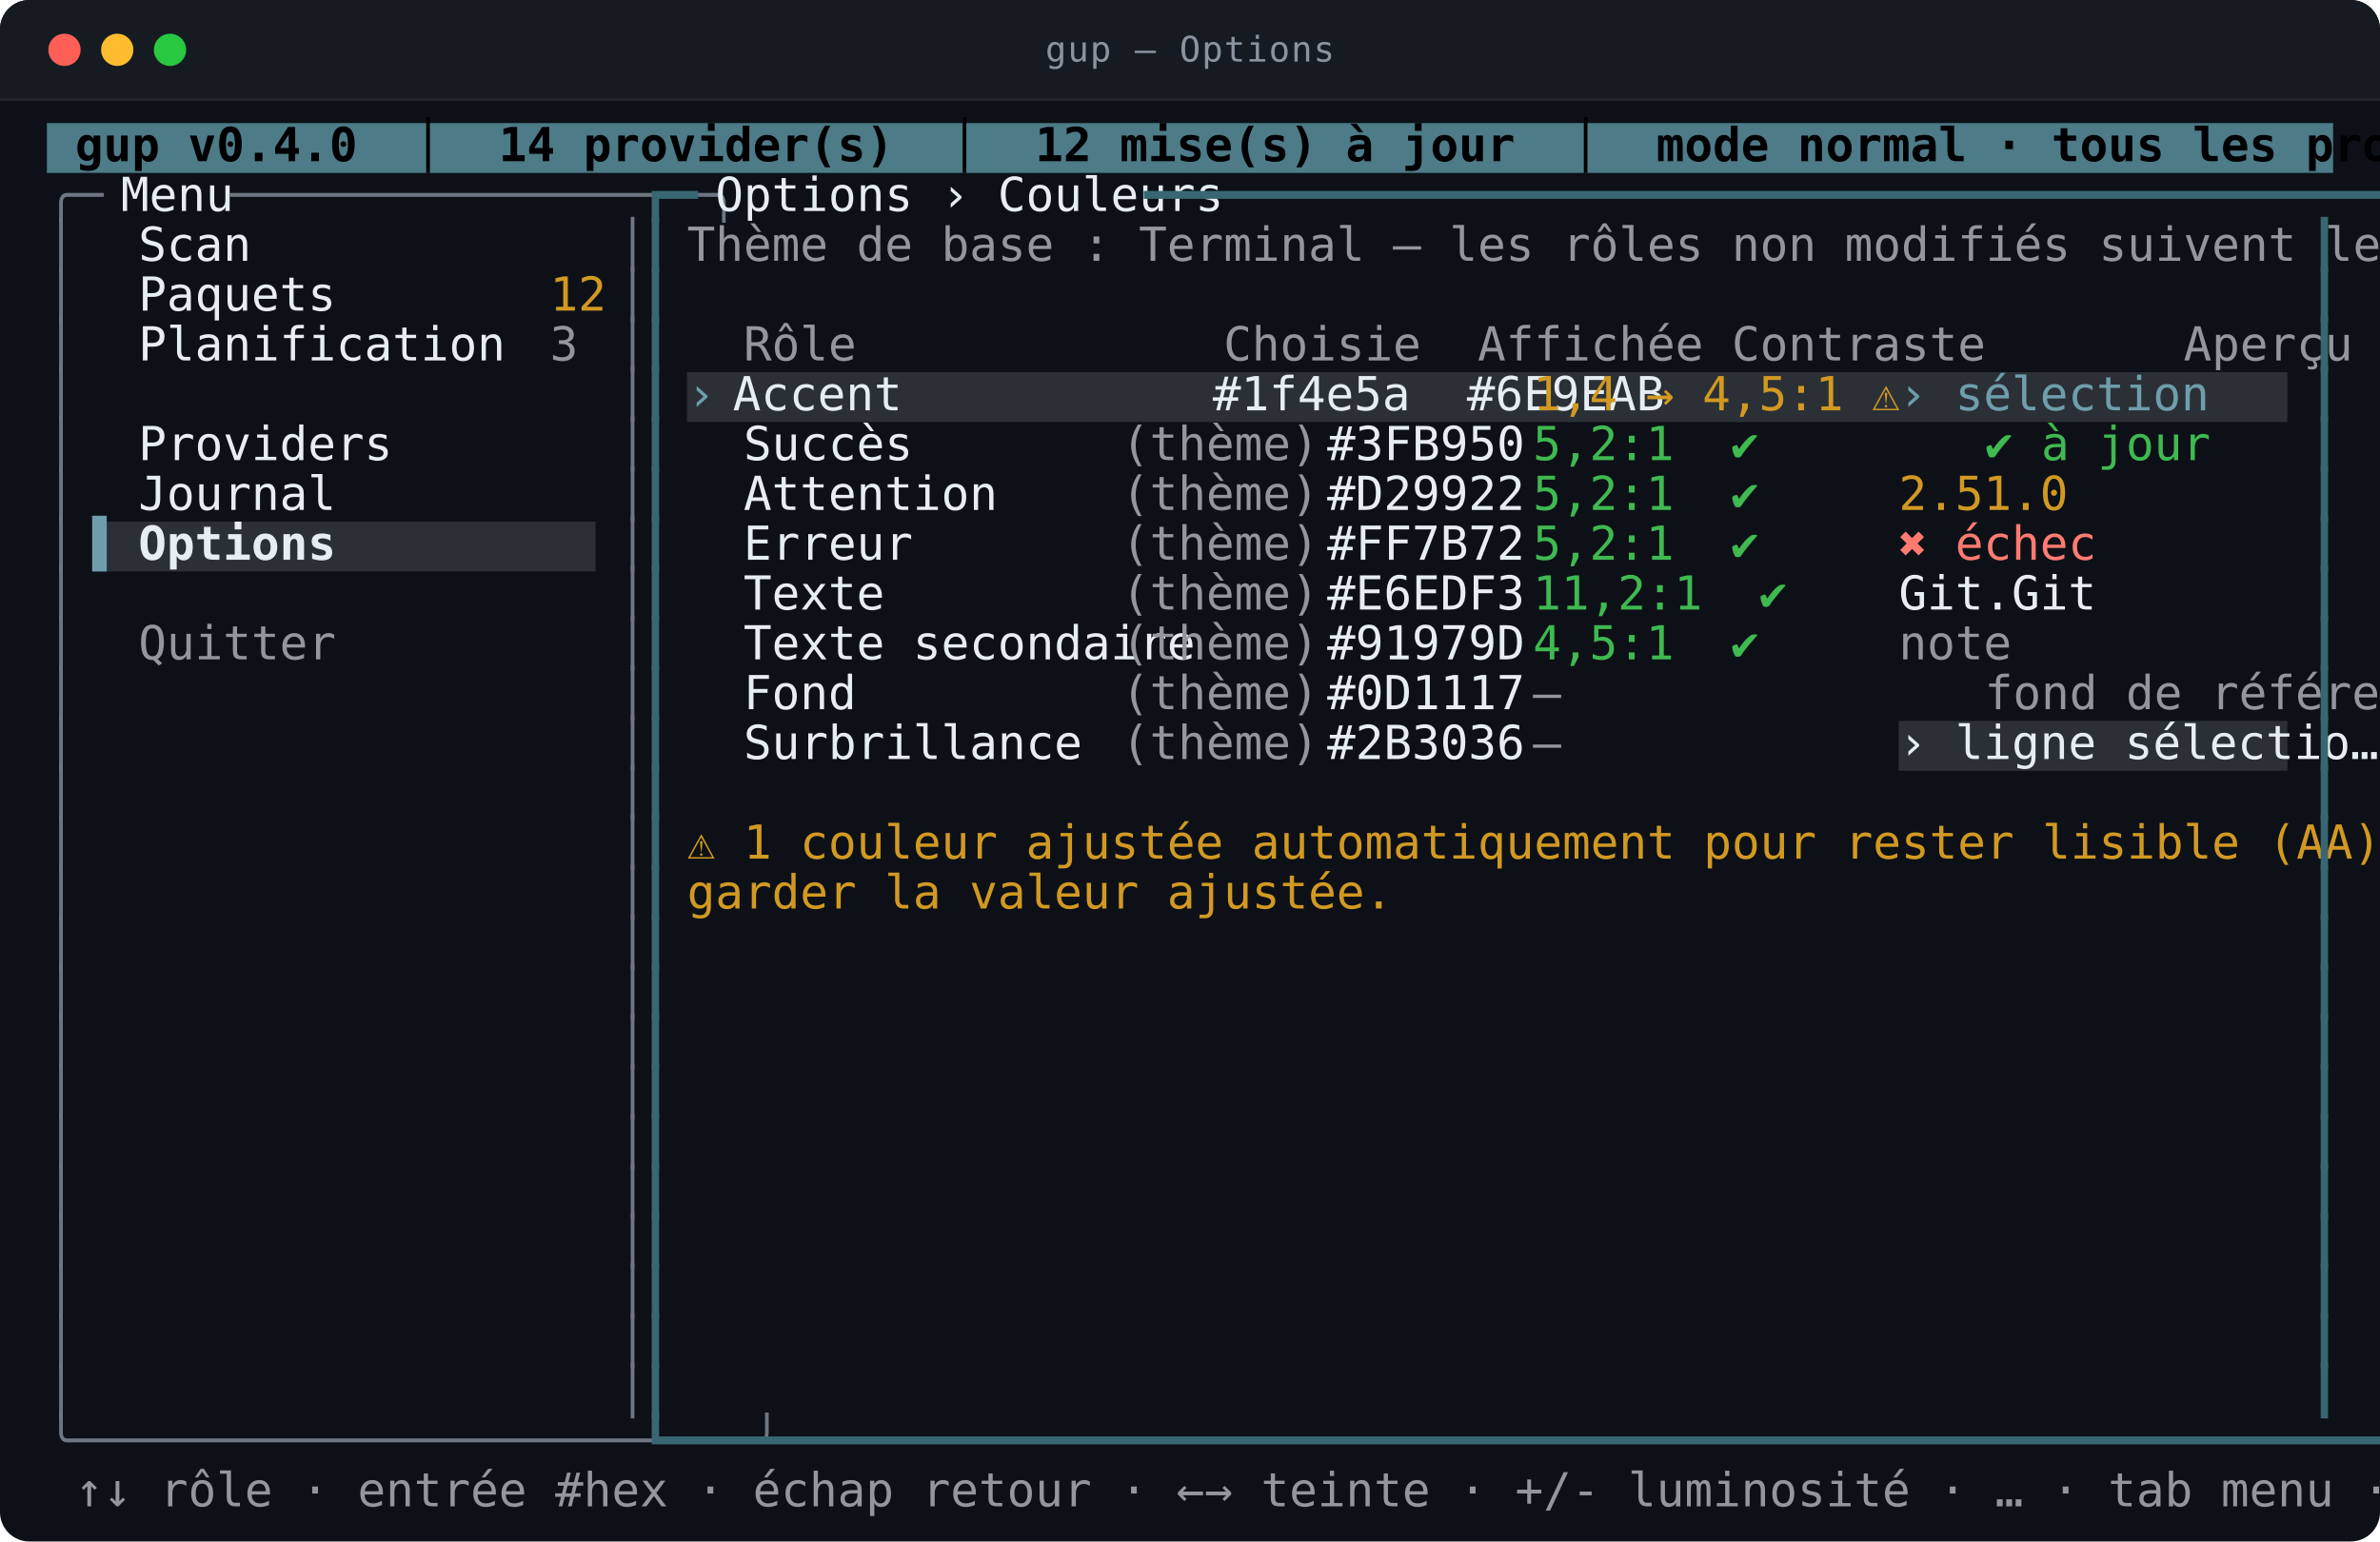
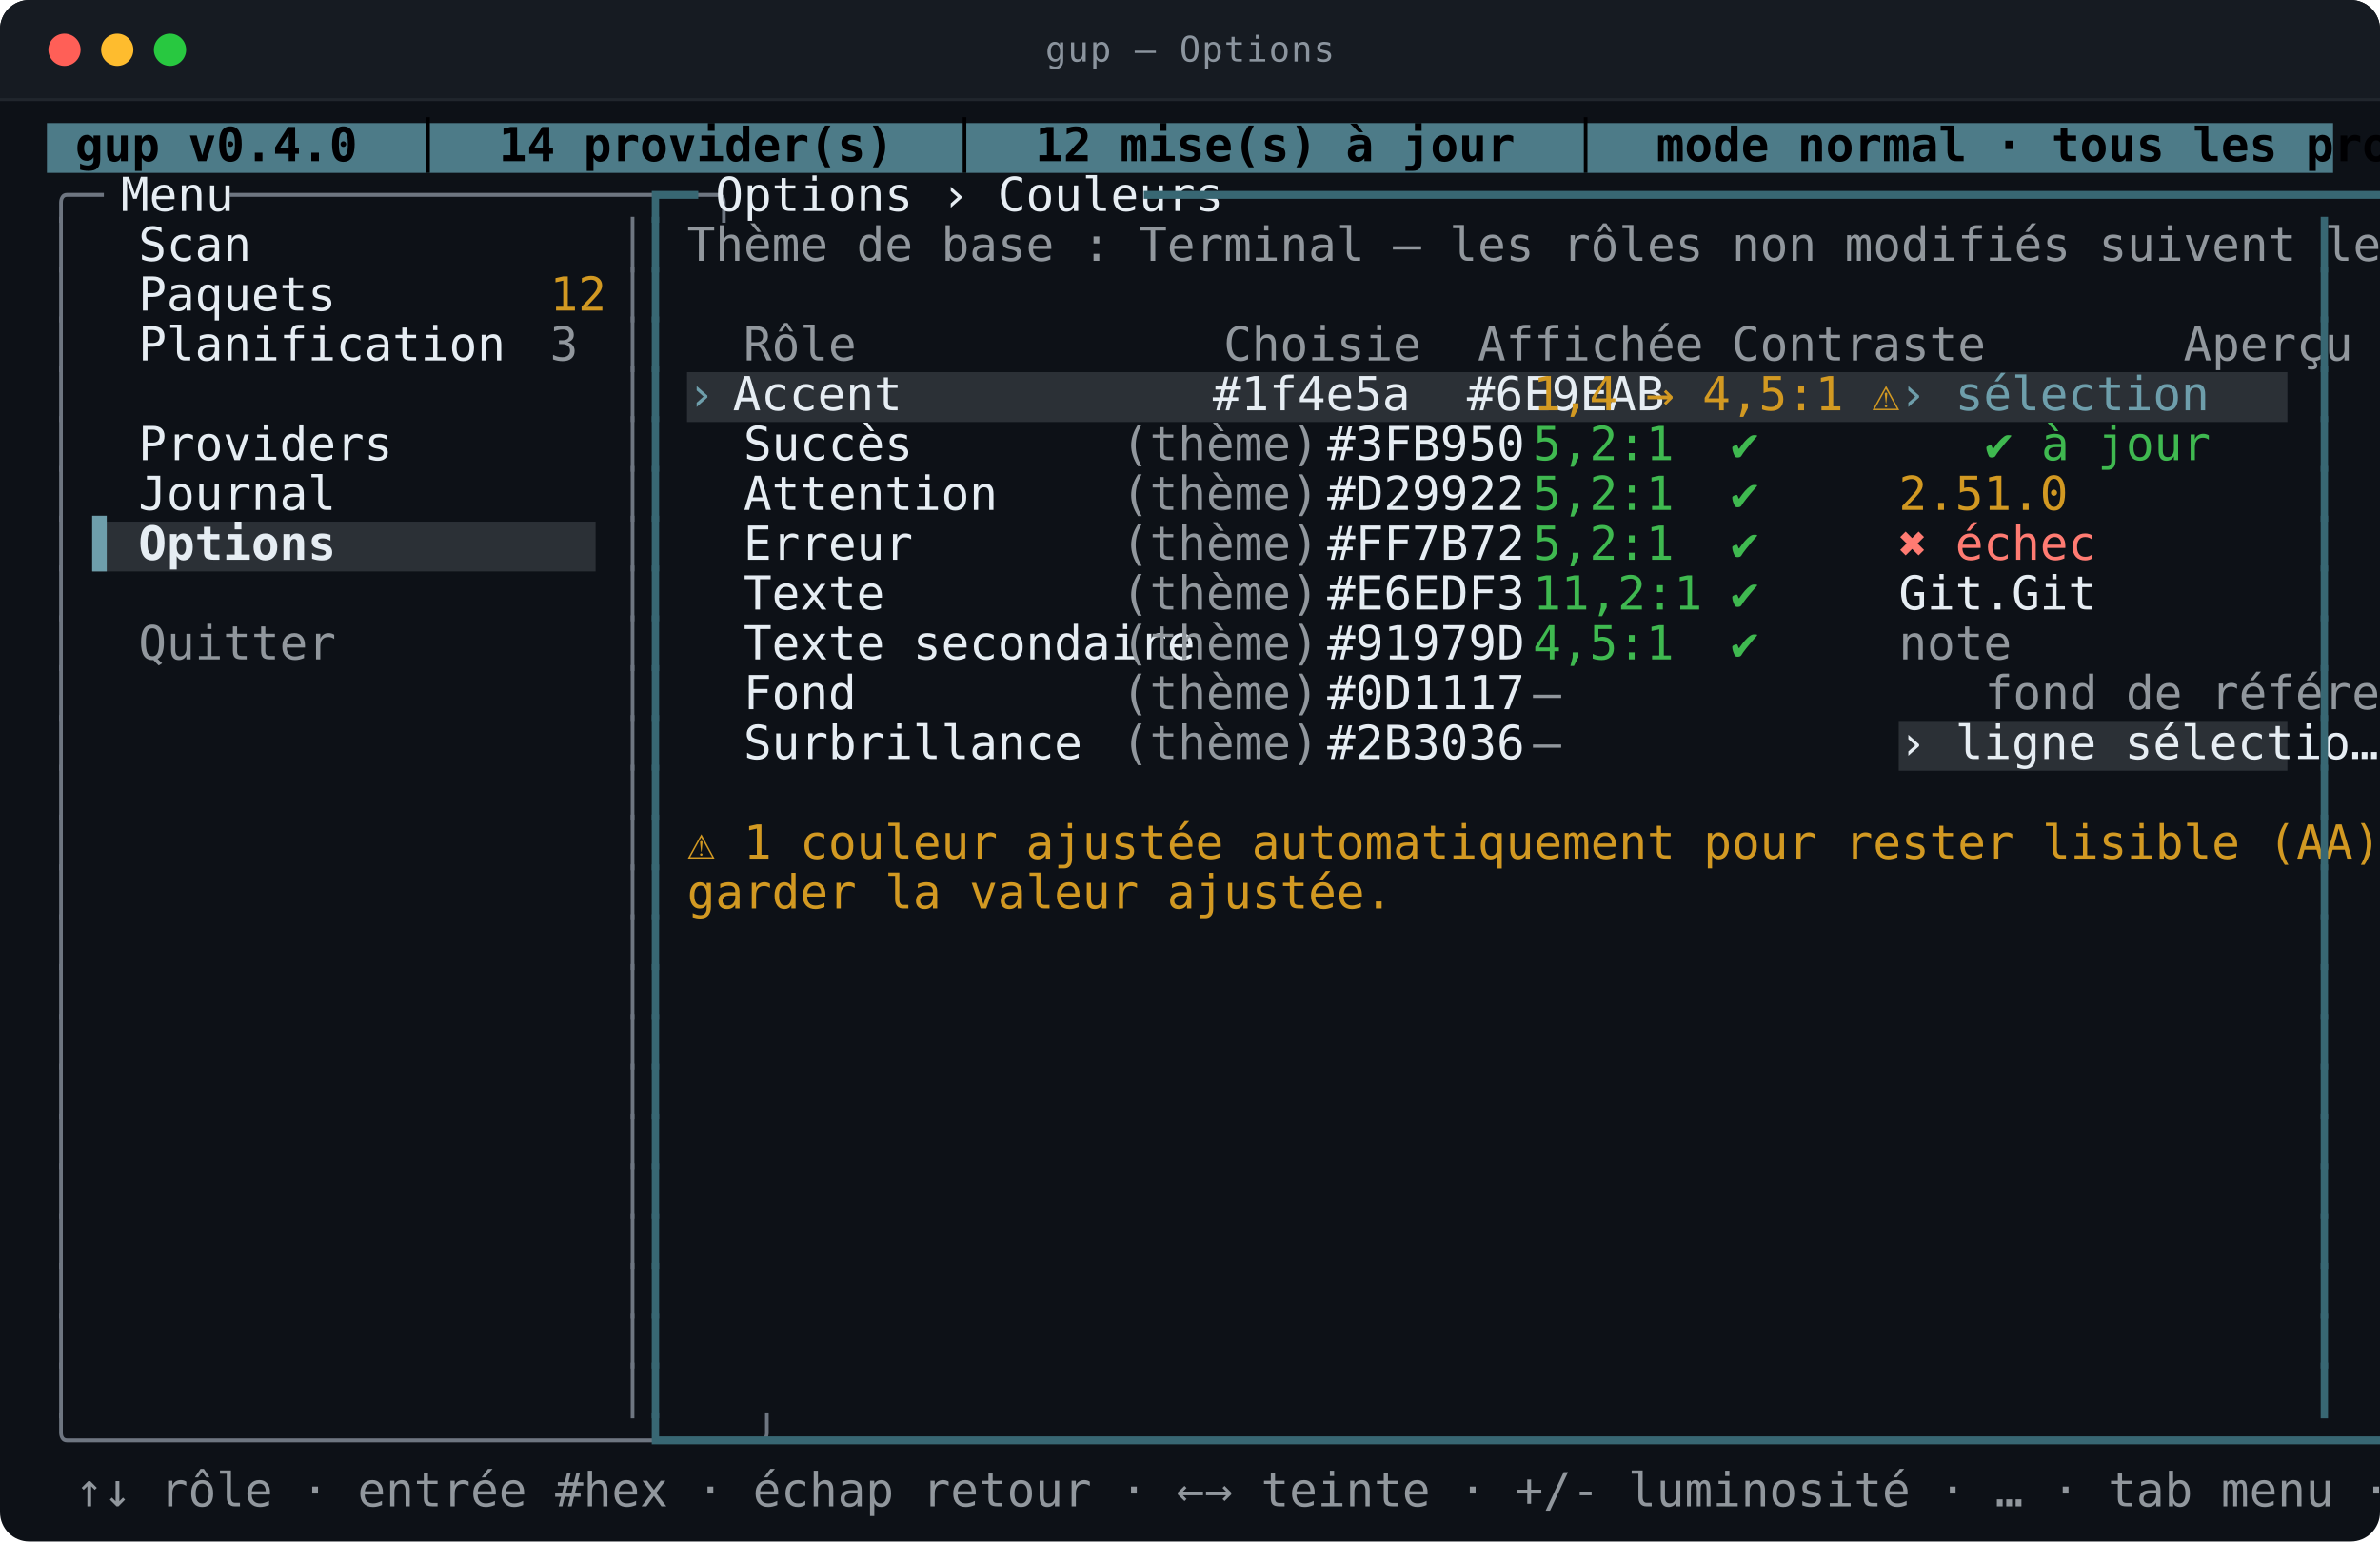
<svg xmlns="http://www.w3.org/2000/svg" viewBox="0 0 812.0 526.0" width="812.0" height="526.0" role="img" aria-labelledby="t d">
  <style>
text{font-family:ui-monospace,SFMono-Regular,"SF Mono",Menlo,Consolas,"DejaVu Sans Mono",monospace;font-size:16px}
.t{font-size:12px;letter-spacing:.4px;fill:#8b949e}
.b{font-weight:700}
.i{font-style:italic}
.u{text-decoration:underline}
.s{text-decoration:line-through}
.us{text-decoration:underline line-through}
.d{opacity:0.62}
.c0{fill:#4d7b88}
.c1{fill:#2b3036}
.c2{fill:#000002}
.c3{fill:#6e7681}
.c4{fill:#e6edf3}
.c5{fill:#386773}
.c6{fill:#91979d}
.c7{fill:#d29922}
.c8{fill:#6e9eab}
.c9{fill:#3fb950}
.c10{fill:#ff7b72}
</style>
  <rect y="0.0" width="812.0" height="526.0" rx="10.0" fill="#0d1117" />
  <rect y="0.0" width="812.0" height="34.0" rx="10.0" fill="#161b22" />
  <rect y="24.0" width="812.0" height="10.0" fill="#161b22" />
  <line x1="0.0" y1="34.0" x2="812.0" y2="34.0" stroke="#21262d" />
  <circle cx="22.0" cy="17.0" r="5.5" fill="#ff5f57" />
  <circle cx="40.0" cy="17.0" r="5.5" fill="#febc2e" />
  <circle cx="58.0" cy="17.0" r="5.5" fill="#28c840" />
  <text class="t" x="406.0" y="21.0" text-anchor="middle">gup — Options</text>
  <rect class="c0" x="16.0" y="42.0" width="780.0" height="17.0" />
  <rect class="c1" x="234.4" y="127.0" width="546.0" height="17.0" />
  <rect class="c1" x="31.6" y="178.0" width="171.6" height="17.0" />
  <rect class="c1" x="647.8" y="246.0" width="132.6" height="17.0" />
  <text class="c2 b" x="16.0" y="55.0" textLength="694.2" lengthAdjust="spacingAndGlyphs" xml:space="preserve"> gup v0.4.0  │  14 provider(s)  │  12 mise(s) à jour  │  mode normal · tous les providers</text>
  <text class="c3" x="16.0" y="72.0" textLength="15.6" lengthAdjust="spacingAndGlyphs" xml:space="preserve">╭─</text>
  <text class="c4" x="31.6" y="72.0" textLength="46.8" lengthAdjust="spacingAndGlyphs" xml:space="preserve"> Menu </text>
  <text class="c3" x="78.4" y="72.0" textLength="140.4" lengthAdjust="spacingAndGlyphs" xml:space="preserve">─────────────────╮</text>
  <text class="c5" x="218.8" y="72.0" textLength="15.6" lengthAdjust="spacingAndGlyphs" xml:space="preserve">┏━</text>
  <text class="c4" x="234.4" y="72.0" textLength="156.0" lengthAdjust="spacingAndGlyphs" xml:space="preserve"> Options › Couleurs </text>
  <text class="c5" x="390.4" y="72.0" textLength="405.6" lengthAdjust="spacingAndGlyphs" xml:space="preserve">━━━━━━━━━━━━━━━━━━━━━━━━━━━━━━━━━━━━━━━━━━━━━━━━━━━┓</text>
  <text class="c3" x="16.0" y="89.0" textLength="7.8" lengthAdjust="spacingAndGlyphs" xml:space="preserve">│</text>
  <text class="c4" x="47.2" y="89.0" textLength="140.4" lengthAdjust="spacingAndGlyphs" xml:space="preserve">Scan              </text>
  <text class="c3" x="211.0" y="89.0" textLength="7.8" lengthAdjust="spacingAndGlyphs" xml:space="preserve">│</text>
  <text class="c5" x="218.8" y="89.0" textLength="7.8" lengthAdjust="spacingAndGlyphs" xml:space="preserve">┃</text>
  <text class="c6" x="234.4" y="89.0" textLength="522.6" lengthAdjust="spacingAndGlyphs" xml:space="preserve">Thème de base : Terminal — les rôles non modifiés suivent le thème.</text>
  <text class="c5" x="788.2" y="89.0" textLength="7.8" lengthAdjust="spacingAndGlyphs" xml:space="preserve">┃</text>
  <text class="c3" x="16.0" y="106.0" textLength="7.8" lengthAdjust="spacingAndGlyphs" xml:space="preserve">│</text>
  <text class="c4" x="47.2" y="106.0" textLength="140.4" lengthAdjust="spacingAndGlyphs" xml:space="preserve">Paquets           </text>
  <text class="c7" x="187.6" y="106.0" textLength="15.6" lengthAdjust="spacingAndGlyphs" xml:space="preserve">12</text>
  <text class="c3" x="211.0" y="106.0" textLength="7.8" lengthAdjust="spacingAndGlyphs" xml:space="preserve">│</text>
  <text class="c5" x="218.8" y="106.0" textLength="7.8" lengthAdjust="spacingAndGlyphs" xml:space="preserve">┃</text>
  <text class="c5" x="788.2" y="106.0" textLength="7.8" lengthAdjust="spacingAndGlyphs" xml:space="preserve">┃</text>
  <text class="c3" x="16.0" y="123.0" textLength="7.8" lengthAdjust="spacingAndGlyphs" xml:space="preserve">│</text>
  <text class="c4" x="47.2" y="123.0" textLength="140.4" lengthAdjust="spacingAndGlyphs" xml:space="preserve">Planification     </text>
  <text class="c6" x="187.6" y="123.0" textLength="7.8" lengthAdjust="spacingAndGlyphs" xml:space="preserve">3</text>
  <text class="c3" x="211.0" y="123.0" textLength="7.8" lengthAdjust="spacingAndGlyphs" xml:space="preserve">│</text>
  <text class="c5" x="218.8" y="123.0" textLength="7.8" lengthAdjust="spacingAndGlyphs" xml:space="preserve">┃</text>
  <text class="c6" x="234.4" y="123.0" textLength="460.2" lengthAdjust="spacingAndGlyphs" xml:space="preserve">  Rôle             Choisie  Affichée Contraste       Aperçu</text>
  <text class="c5" x="788.2" y="123.0" textLength="7.8" lengthAdjust="spacingAndGlyphs" xml:space="preserve">┃</text>
  <text class="c3" x="16.0" y="140.0" textLength="7.8" lengthAdjust="spacingAndGlyphs" xml:space="preserve">│</text>
  <text class="c3" x="211.0" y="140.0" textLength="7.8" lengthAdjust="spacingAndGlyphs" xml:space="preserve">│</text>
  <text class="c5" x="218.8" y="140.0" textLength="7.8" lengthAdjust="spacingAndGlyphs" xml:space="preserve">┃</text>
  <text class="c8" x="234.4" y="140.0" textLength="15.6" lengthAdjust="spacingAndGlyphs" xml:space="preserve">› </text>
  <text class="c4" x="250.0" y="140.0" textLength="273.0" lengthAdjust="spacingAndGlyphs" xml:space="preserve">Accent           #1f4e5a  #6E9EAB  </text>
  <text class="c7" x="523.0" y="140.0" textLength="124.8" lengthAdjust="spacingAndGlyphs" xml:space="preserve">1,4 → 4,5:1 ⚠   </text>
  <text class="c8" x="647.8" y="140.0" textLength="85.8" lengthAdjust="spacingAndGlyphs" xml:space="preserve">› sélection</text>
  <text class="c5" x="788.2" y="140.0" textLength="7.8" lengthAdjust="spacingAndGlyphs" xml:space="preserve">┃</text>
  <text class="c3" x="16.0" y="157.0" textLength="7.8" lengthAdjust="spacingAndGlyphs" xml:space="preserve">│</text>
  <text class="c4" x="47.2" y="157.0" textLength="140.4" lengthAdjust="spacingAndGlyphs" xml:space="preserve">Providers         </text>
  <text class="c3" x="211.0" y="157.0" textLength="7.8" lengthAdjust="spacingAndGlyphs" xml:space="preserve">│</text>
  <text class="c5" x="218.8" y="157.0" textLength="7.8" lengthAdjust="spacingAndGlyphs" xml:space="preserve">┃</text>
  <text class="c4" x="234.4" y="157.0" textLength="148.2" lengthAdjust="spacingAndGlyphs" xml:space="preserve">  Succès           </text>
  <text class="c6" x="382.6" y="157.0" textLength="70.2" lengthAdjust="spacingAndGlyphs" xml:space="preserve">(thème)  </text>
  <text class="c4" x="452.8" y="157.0" textLength="70.2" lengthAdjust="spacingAndGlyphs" xml:space="preserve">#3FB950  </text>
  <text class="c9" x="523.0" y="157.0" textLength="187.2" lengthAdjust="spacingAndGlyphs" xml:space="preserve">5,2:1  ✔        ✔ à jour</text>
  <text class="c5" x="788.2" y="157.0" textLength="7.8" lengthAdjust="spacingAndGlyphs" xml:space="preserve">┃</text>
  <text class="c3" x="16.0" y="174.0" textLength="7.8" lengthAdjust="spacingAndGlyphs" xml:space="preserve">│</text>
  <text class="c4" x="47.2" y="174.0" textLength="140.4" lengthAdjust="spacingAndGlyphs" xml:space="preserve">Journal           </text>
  <text class="c3" x="211.0" y="174.0" textLength="7.8" lengthAdjust="spacingAndGlyphs" xml:space="preserve">│</text>
  <text class="c5" x="218.8" y="174.0" textLength="7.8" lengthAdjust="spacingAndGlyphs" xml:space="preserve">┃</text>
  <text class="c4" x="234.4" y="174.0" textLength="148.2" lengthAdjust="spacingAndGlyphs" xml:space="preserve">  Attention        </text>
  <text class="c6" x="382.6" y="174.0" textLength="70.2" lengthAdjust="spacingAndGlyphs" xml:space="preserve">(thème)  </text>
  <text class="c4" x="452.8" y="174.0" textLength="70.2" lengthAdjust="spacingAndGlyphs" xml:space="preserve">#D29922  </text>
  <text class="c9" x="523.0" y="174.0" textLength="124.8" lengthAdjust="spacingAndGlyphs" xml:space="preserve">5,2:1  ✔        </text>
  <text class="c7" x="647.8" y="174.0" textLength="46.8" lengthAdjust="spacingAndGlyphs" xml:space="preserve">2.51.0</text>
  <text class="c5" x="788.2" y="174.0" textLength="7.8" lengthAdjust="spacingAndGlyphs" xml:space="preserve">┃</text>
  <text class="c3" x="16.0" y="191.0" textLength="7.8" lengthAdjust="spacingAndGlyphs" xml:space="preserve">│</text>
  <text class="c8" x="31.6" y="191.0" textLength="15.6" lengthAdjust="spacingAndGlyphs" xml:space="preserve">▌ </text>
  <text class="c4 b" x="47.2" y="191.0" textLength="140.4" lengthAdjust="spacingAndGlyphs" xml:space="preserve">Options           </text>
  <text class="c3" x="211.0" y="191.0" textLength="7.8" lengthAdjust="spacingAndGlyphs" xml:space="preserve">│</text>
  <text class="c5" x="218.8" y="191.0" textLength="7.8" lengthAdjust="spacingAndGlyphs" xml:space="preserve">┃</text>
  <text class="c4" x="234.4" y="191.0" textLength="148.2" lengthAdjust="spacingAndGlyphs" xml:space="preserve">  Erreur           </text>
  <text class="c6" x="382.6" y="191.0" textLength="70.2" lengthAdjust="spacingAndGlyphs" xml:space="preserve">(thème)  </text>
  <text class="c4" x="452.8" y="191.0" textLength="70.2" lengthAdjust="spacingAndGlyphs" xml:space="preserve">#FF7B72  </text>
  <text class="c9" x="523.0" y="191.0" textLength="124.8" lengthAdjust="spacingAndGlyphs" xml:space="preserve">5,2:1  ✔        </text>
  <text class="c10" x="647.8" y="191.0" textLength="54.6" lengthAdjust="spacingAndGlyphs" xml:space="preserve">✖ échec</text>
  <text class="c5" x="788.2" y="191.0" textLength="7.8" lengthAdjust="spacingAndGlyphs" xml:space="preserve">┃</text>
  <text class="c3" x="16.0" y="208.0" textLength="7.8" lengthAdjust="spacingAndGlyphs" xml:space="preserve">│</text>
  <text class="c3" x="211.0" y="208.0" textLength="7.8" lengthAdjust="spacingAndGlyphs" xml:space="preserve">│</text>
  <text class="c5" x="218.8" y="208.0" textLength="7.8" lengthAdjust="spacingAndGlyphs" xml:space="preserve">┃</text>
  <text class="c4" x="234.4" y="208.0" textLength="148.2" lengthAdjust="spacingAndGlyphs" xml:space="preserve">  Texte            </text>
  <text class="c6" x="382.6" y="208.0" textLength="70.2" lengthAdjust="spacingAndGlyphs" xml:space="preserve">(thème)  </text>
  <text class="c4" x="452.8" y="208.0" textLength="70.2" lengthAdjust="spacingAndGlyphs" xml:space="preserve">#E6EDF3  </text>
-   <text class="c9" x="523.0" y="208.0" textLength="124.8" lengthAdjust="spacingAndGlyphs" xml:space="preserve">11,2:1  ✔       </text>
+   <text class="c9" x="523.0" y="208.0" textLength="124.8" lengthAdjust="spacingAndGlyphs" xml:space="preserve">11,2:1 ✔        </text>
  <text class="c4" x="647.8" y="208.0" textLength="54.6" lengthAdjust="spacingAndGlyphs" xml:space="preserve">Git.Git</text>
  <text class="c5" x="788.2" y="208.0" textLength="7.8" lengthAdjust="spacingAndGlyphs" xml:space="preserve">┃</text>
  <text class="c3" x="16.0" y="225.0" textLength="7.8" lengthAdjust="spacingAndGlyphs" xml:space="preserve">│</text>
  <text class="c6" x="47.2" y="225.0" textLength="140.4" lengthAdjust="spacingAndGlyphs" xml:space="preserve">Quitter           </text>
  <text class="c3" x="211.0" y="225.0" textLength="7.8" lengthAdjust="spacingAndGlyphs" xml:space="preserve">│</text>
  <text class="c5" x="218.8" y="225.0" textLength="7.8" lengthAdjust="spacingAndGlyphs" xml:space="preserve">┃</text>
  <text class="c4" x="234.4" y="225.0" textLength="148.2" lengthAdjust="spacingAndGlyphs" xml:space="preserve">  Texte secondaire </text>
  <text class="c6" x="382.6" y="225.0" textLength="70.2" lengthAdjust="spacingAndGlyphs" xml:space="preserve">(thème)  </text>
  <text class="c4" x="452.8" y="225.0" textLength="70.2" lengthAdjust="spacingAndGlyphs" xml:space="preserve">#91979D  </text>
  <text class="c9" x="523.0" y="225.0" textLength="124.8" lengthAdjust="spacingAndGlyphs" xml:space="preserve">4,5:1  ✔        </text>
  <text class="c6" x="647.8" y="225.0" textLength="31.2" lengthAdjust="spacingAndGlyphs" xml:space="preserve">note</text>
  <text class="c5" x="788.2" y="225.0" textLength="7.8" lengthAdjust="spacingAndGlyphs" xml:space="preserve">┃</text>
  <text class="c3" x="16.0" y="242.0" textLength="7.8" lengthAdjust="spacingAndGlyphs" xml:space="preserve">│</text>
  <text class="c3" x="211.0" y="242.0" textLength="7.8" lengthAdjust="spacingAndGlyphs" xml:space="preserve">│</text>
  <text class="c5" x="218.8" y="242.0" textLength="7.8" lengthAdjust="spacingAndGlyphs" xml:space="preserve">┃</text>
  <text class="c4" x="234.4" y="242.0" textLength="148.2" lengthAdjust="spacingAndGlyphs" xml:space="preserve">  Fond             </text>
  <text class="c6" x="382.6" y="242.0" textLength="70.2" lengthAdjust="spacingAndGlyphs" xml:space="preserve">(thème)  </text>
  <text class="c4" x="452.8" y="242.0" textLength="70.2" lengthAdjust="spacingAndGlyphs" xml:space="preserve">#0D1117  </text>
  <text class="c6" x="523.0" y="242.0" textLength="257.4" lengthAdjust="spacingAndGlyphs" xml:space="preserve">—               fond de référence</text>
  <text class="c5" x="788.2" y="242.0" textLength="7.8" lengthAdjust="spacingAndGlyphs" xml:space="preserve">┃</text>
  <text class="c3" x="16.0" y="259.0" textLength="7.8" lengthAdjust="spacingAndGlyphs" xml:space="preserve">│</text>
  <text class="c3" x="211.0" y="259.0" textLength="7.8" lengthAdjust="spacingAndGlyphs" xml:space="preserve">│</text>
  <text class="c5" x="218.8" y="259.0" textLength="7.8" lengthAdjust="spacingAndGlyphs" xml:space="preserve">┃</text>
  <text class="c4" x="234.4" y="259.0" textLength="148.2" lengthAdjust="spacingAndGlyphs" xml:space="preserve">  Surbrillance     </text>
  <text class="c6" x="382.6" y="259.0" textLength="70.2" lengthAdjust="spacingAndGlyphs" xml:space="preserve">(thème)  </text>
  <text class="c4" x="452.8" y="259.0" textLength="70.2" lengthAdjust="spacingAndGlyphs" xml:space="preserve">#2B3036  </text>
  <text class="c6" x="523.0" y="259.0" textLength="124.8" lengthAdjust="spacingAndGlyphs" xml:space="preserve">—               </text>
  <text class="c4" x="647.8" y="259.0" textLength="132.6" lengthAdjust="spacingAndGlyphs" xml:space="preserve">› ligne sélectio…</text>
  <text class="c5" x="788.2" y="259.0" textLength="7.8" lengthAdjust="spacingAndGlyphs" xml:space="preserve">┃</text>
  <text class="c3" x="16.0" y="276.0" textLength="7.8" lengthAdjust="spacingAndGlyphs" xml:space="preserve">│</text>
  <text class="c3" x="211.0" y="276.0" textLength="7.8" lengthAdjust="spacingAndGlyphs" xml:space="preserve">│</text>
  <text class="c5" x="218.8" y="276.0" textLength="7.8" lengthAdjust="spacingAndGlyphs" xml:space="preserve">┃</text>
  <text class="c5" x="788.2" y="276.0" textLength="7.8" lengthAdjust="spacingAndGlyphs" xml:space="preserve">┃</text>
  <text class="c3" x="16.0" y="293.0" textLength="7.8" lengthAdjust="spacingAndGlyphs" xml:space="preserve">│</text>
  <text class="c3" x="211.0" y="293.0" textLength="7.8" lengthAdjust="spacingAndGlyphs" xml:space="preserve">│</text>
  <text class="c5" x="218.8" y="293.0" textLength="7.8" lengthAdjust="spacingAndGlyphs" xml:space="preserve">┃</text>
  <text class="c7" x="234.4" y="293.0" textLength="507.0" lengthAdjust="spacingAndGlyphs" xml:space="preserve">⚠ 1 couleur ajustée automatiquement pour rester lisible (AA). a :</text>
  <text class="c5" x="788.2" y="293.0" textLength="7.8" lengthAdjust="spacingAndGlyphs" xml:space="preserve">┃</text>
  <text class="c3" x="16.0" y="310.0" textLength="7.8" lengthAdjust="spacingAndGlyphs" xml:space="preserve">│</text>
  <text class="c3" x="211.0" y="310.0" textLength="7.8" lengthAdjust="spacingAndGlyphs" xml:space="preserve">│</text>
  <text class="c5" x="218.8" y="310.0" textLength="7.8" lengthAdjust="spacingAndGlyphs" xml:space="preserve">┃</text>
  <text class="c7" x="234.4" y="310.0" textLength="195.0" lengthAdjust="spacingAndGlyphs" xml:space="preserve">garder la valeur ajustée.</text>
  <text class="c5" x="788.2" y="310.0" textLength="7.8" lengthAdjust="spacingAndGlyphs" xml:space="preserve">┃</text>
  <text class="c3" x="16.0" y="327.0" textLength="7.8" lengthAdjust="spacingAndGlyphs" xml:space="preserve">│</text>
  <text class="c3" x="211.0" y="327.0" textLength="7.8" lengthAdjust="spacingAndGlyphs" xml:space="preserve">│</text>
  <text class="c5" x="218.8" y="327.0" textLength="7.8" lengthAdjust="spacingAndGlyphs" xml:space="preserve">┃</text>
  <text class="c5" x="788.2" y="327.0" textLength="7.8" lengthAdjust="spacingAndGlyphs" xml:space="preserve">┃</text>
  <text class="c3" x="16.0" y="344.0" textLength="7.8" lengthAdjust="spacingAndGlyphs" xml:space="preserve">│</text>
  <text class="c3" x="211.0" y="344.0" textLength="7.8" lengthAdjust="spacingAndGlyphs" xml:space="preserve">│</text>
  <text class="c5" x="218.8" y="344.0" textLength="7.8" lengthAdjust="spacingAndGlyphs" xml:space="preserve">┃</text>
  <text class="c5" x="788.2" y="344.0" textLength="7.8" lengthAdjust="spacingAndGlyphs" xml:space="preserve">┃</text>
  <text class="c3" x="16.0" y="361.0" textLength="7.8" lengthAdjust="spacingAndGlyphs" xml:space="preserve">│</text>
  <text class="c3" x="211.0" y="361.0" textLength="7.8" lengthAdjust="spacingAndGlyphs" xml:space="preserve">│</text>
  <text class="c5" x="218.8" y="361.0" textLength="7.8" lengthAdjust="spacingAndGlyphs" xml:space="preserve">┃</text>
  <text class="c5" x="788.2" y="361.0" textLength="7.8" lengthAdjust="spacingAndGlyphs" xml:space="preserve">┃</text>
  <text class="c3" x="16.0" y="378.0" textLength="7.8" lengthAdjust="spacingAndGlyphs" xml:space="preserve">│</text>
  <text class="c3" x="211.0" y="378.0" textLength="7.8" lengthAdjust="spacingAndGlyphs" xml:space="preserve">│</text>
  <text class="c5" x="218.8" y="378.0" textLength="7.8" lengthAdjust="spacingAndGlyphs" xml:space="preserve">┃</text>
  <text class="c5" x="788.2" y="378.0" textLength="7.8" lengthAdjust="spacingAndGlyphs" xml:space="preserve">┃</text>
  <text class="c3" x="16.0" y="395.0" textLength="7.8" lengthAdjust="spacingAndGlyphs" xml:space="preserve">│</text>
  <text class="c3" x="211.0" y="395.0" textLength="7.8" lengthAdjust="spacingAndGlyphs" xml:space="preserve">│</text>
  <text class="c5" x="218.8" y="395.0" textLength="7.8" lengthAdjust="spacingAndGlyphs" xml:space="preserve">┃</text>
  <text class="c5" x="788.2" y="395.0" textLength="7.8" lengthAdjust="spacingAndGlyphs" xml:space="preserve">┃</text>
  <text class="c3" x="16.0" y="412.0" textLength="7.8" lengthAdjust="spacingAndGlyphs" xml:space="preserve">│</text>
  <text class="c3" x="211.0" y="412.0" textLength="7.8" lengthAdjust="spacingAndGlyphs" xml:space="preserve">│</text>
  <text class="c5" x="218.8" y="412.0" textLength="7.8" lengthAdjust="spacingAndGlyphs" xml:space="preserve">┃</text>
  <text class="c5" x="788.2" y="412.0" textLength="7.8" lengthAdjust="spacingAndGlyphs" xml:space="preserve">┃</text>
  <text class="c3" x="16.0" y="429.0" textLength="7.8" lengthAdjust="spacingAndGlyphs" xml:space="preserve">│</text>
  <text class="c3" x="211.0" y="429.0" textLength="7.8" lengthAdjust="spacingAndGlyphs" xml:space="preserve">│</text>
  <text class="c5" x="218.8" y="429.0" textLength="7.8" lengthAdjust="spacingAndGlyphs" xml:space="preserve">┃</text>
  <text class="c5" x="788.2" y="429.0" textLength="7.8" lengthAdjust="spacingAndGlyphs" xml:space="preserve">┃</text>
  <text class="c3" x="16.0" y="446.0" textLength="7.8" lengthAdjust="spacingAndGlyphs" xml:space="preserve">│</text>
  <text class="c3" x="211.0" y="446.0" textLength="7.8" lengthAdjust="spacingAndGlyphs" xml:space="preserve">│</text>
  <text class="c5" x="218.8" y="446.0" textLength="7.8" lengthAdjust="spacingAndGlyphs" xml:space="preserve">┃</text>
  <text class="c5" x="788.2" y="446.0" textLength="7.8" lengthAdjust="spacingAndGlyphs" xml:space="preserve">┃</text>
  <text class="c3" x="16.0" y="463.0" textLength="7.8" lengthAdjust="spacingAndGlyphs" xml:space="preserve">│</text>
  <text class="c3" x="211.0" y="463.0" textLength="7.8" lengthAdjust="spacingAndGlyphs" xml:space="preserve">│</text>
  <text class="c5" x="218.8" y="463.0" textLength="7.8" lengthAdjust="spacingAndGlyphs" xml:space="preserve">┃</text>
  <text class="c5" x="788.2" y="463.0" textLength="7.8" lengthAdjust="spacingAndGlyphs" xml:space="preserve">┃</text>
  <text class="c3" x="16.0" y="480.0" textLength="7.8" lengthAdjust="spacingAndGlyphs" xml:space="preserve">│</text>
  <text class="c3" x="211.0" y="480.0" textLength="7.8" lengthAdjust="spacingAndGlyphs" xml:space="preserve">│</text>
  <text class="c5" x="218.8" y="480.0" textLength="7.8" lengthAdjust="spacingAndGlyphs" xml:space="preserve">┃</text>
  <text class="c5" x="788.2" y="480.0" textLength="7.8" lengthAdjust="spacingAndGlyphs" xml:space="preserve">┃</text>
  <text class="c3" x="16.0" y="497.0" textLength="202.8" lengthAdjust="spacingAndGlyphs" xml:space="preserve">╰────────────────────────╯</text>
  <text class="c5" x="218.8" y="497.0" textLength="577.2" lengthAdjust="spacingAndGlyphs" xml:space="preserve">┗━━━━━━━━━━━━━━━━━━━━━━━━━━━━━━━━━━━━━━━━━━━━━━━━━━━━━━━━━━━━━━━━━━━━━━━━┛</text>
  <text class="c6" x="16.0" y="514.0" textLength="725.4" lengthAdjust="spacingAndGlyphs" xml:space="preserve"> ↑↓ rôle · entrée #hex · échap retour · ←→ teinte · +/- luminosité · … · tab menu · q quitter</text>
</svg>
